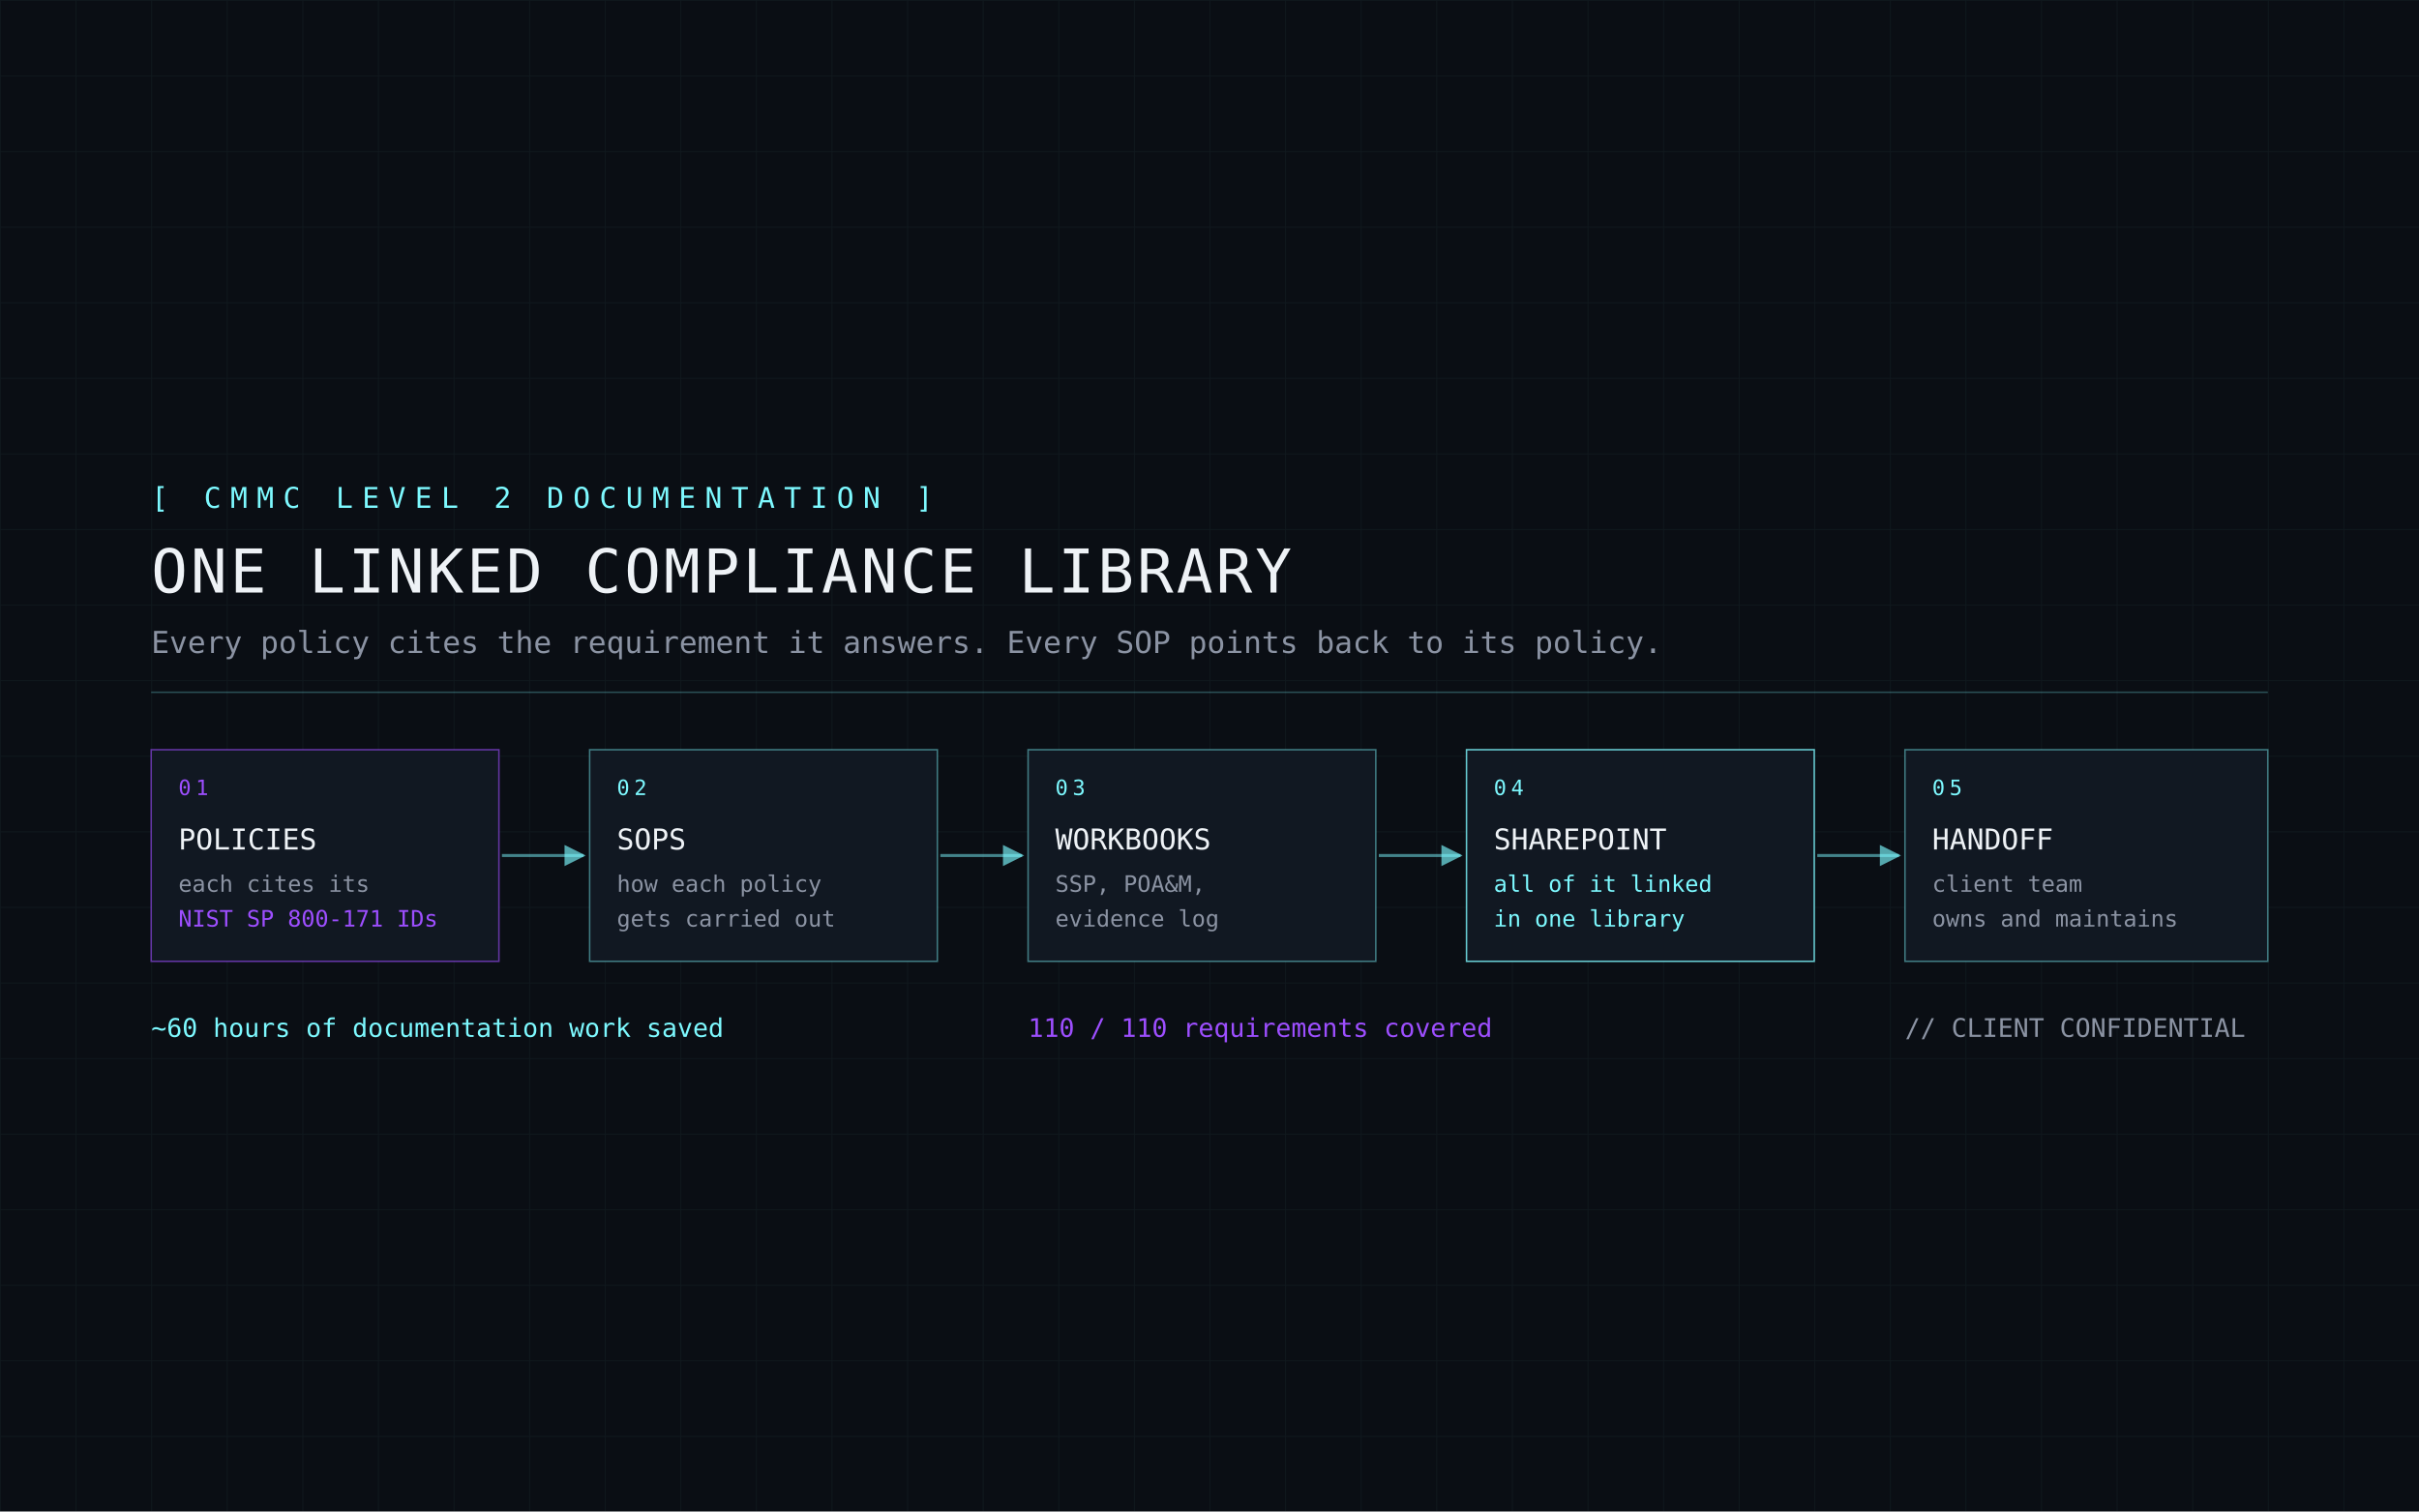
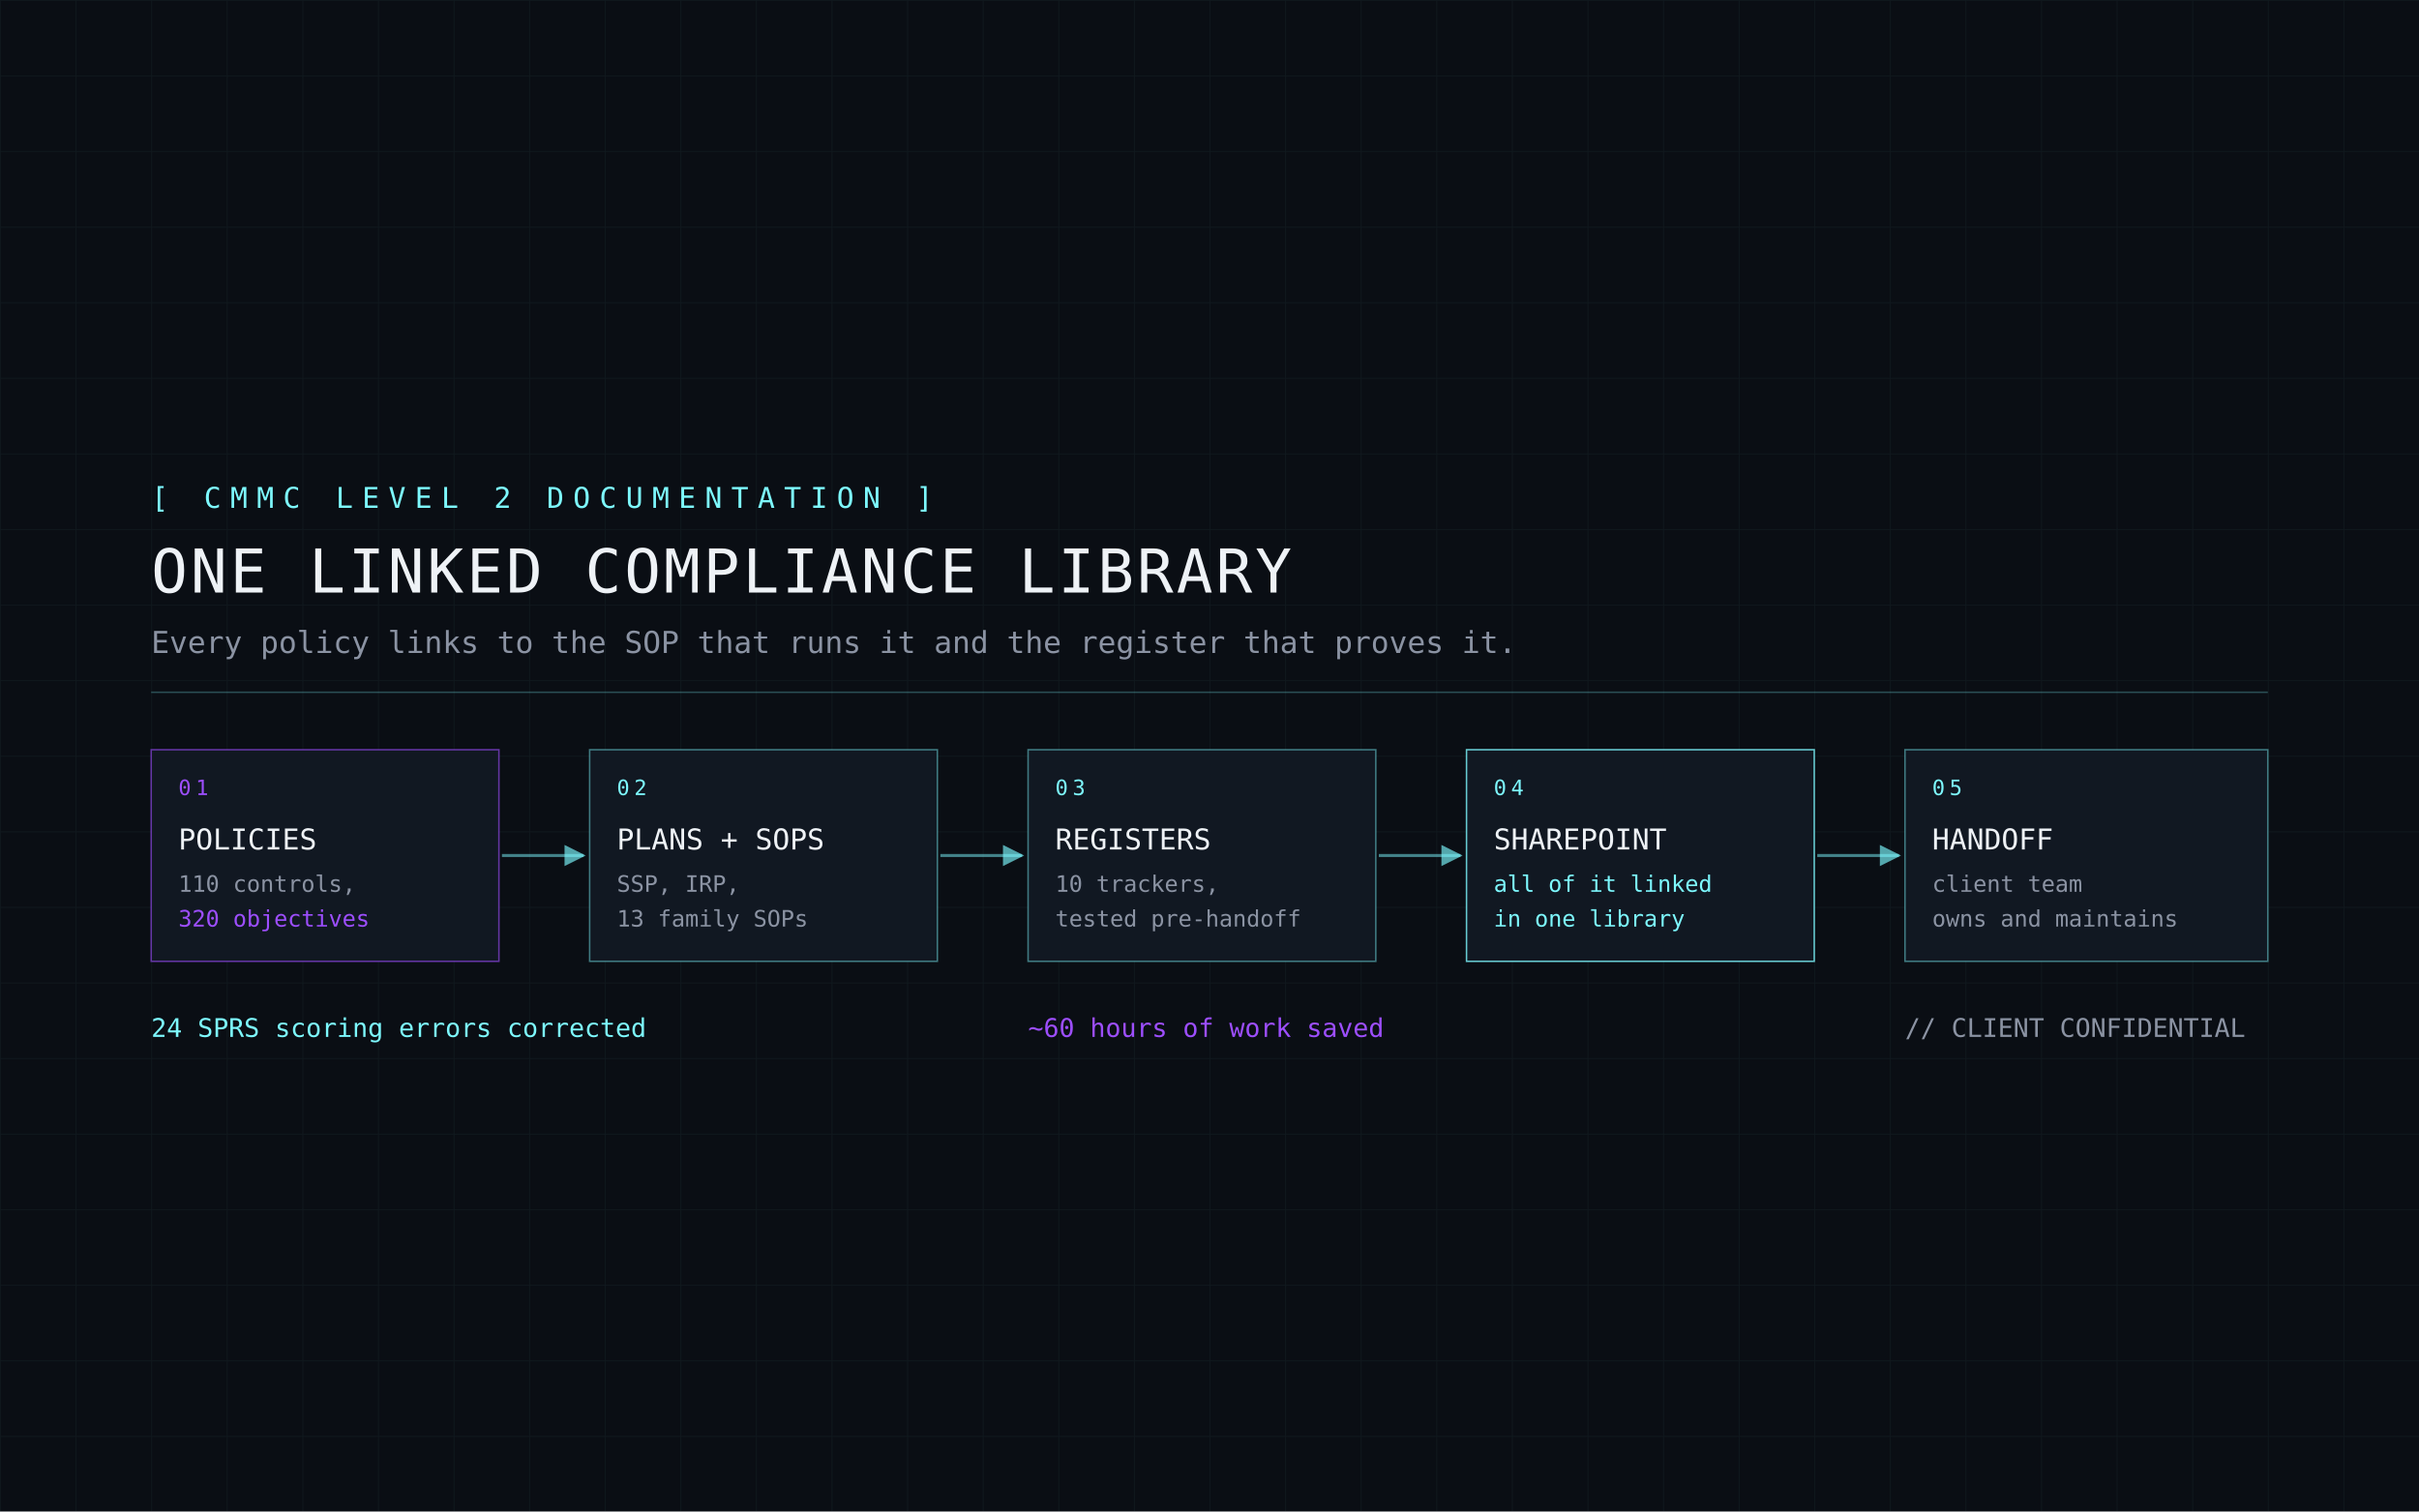
- <svg xmlns="http://www.w3.org/2000/svg" viewBox="0 0 1600 1000" width="1600" height="1000" role="img" aria-label="CMMC Level 2 documentation system: policies cite NIST SP 800-171 requirements, SOPs put each policy into practice, SSP, POA&amp;M, and evidence log workbooks track the controls, and everything is linked in one SharePoint library handed off to the client">
+ <svg xmlns="http://www.w3.org/2000/svg" viewBox="0 0 1600 1000" width="1600" height="1000" role="img" aria-label="CMMC Level 2 documentation system: 110 control policies with 320 assessment objectives, an SSP and incident response plan, 13 SOPs, and 10 registers, all linked in one SharePoint library and handed off to the client">
  <defs>
    <pattern id="cm-grid" width="50" height="50" patternUnits="userSpaceOnUse">
      <path d="M50 0H0V50" fill="none" stroke="#7DF9FF" stroke-opacity="0.05" stroke-width="1" />
    </pattern>
    <marker id="cm-arrow" viewBox="0 0 10 10" refX="9" refY="5" markerWidth="7" markerHeight="7" orient="auto-start-reverse">
      <path d="M0 0 L10 5 L0 10 z" fill="#7DF9FF" fill-opacity="0.65" />
    </marker>
  </defs>
  <rect width="1600" height="1000" fill="#0A0E14" />
  <rect width="1600" height="1000" fill="url(#cm-grid)" />
  <g font-family="ui-monospace, 'JetBrains Mono', Menlo, Consolas, monospace">
    <text x="100" y="336" fill="#7DF9FF" font-size="19" letter-spacing="6">[ CMMC LEVEL 2 DOCUMENTATION ]</text>
    <text x="100" y="392" fill="#EEF2F6" font-size="40" letter-spacing="2">ONE LINKED COMPLIANCE LIBRARY</text>
-     <text x="100" y="432" fill="#8B93A3" font-size="20">Every policy cites the requirement it answers. Every SOP points back to its policy.</text>
+     <text x="100" y="432" fill="#8B93A3" font-size="20">Every policy links to the SOP that runs it and the register that proves it.</text>
    <line x1="100" y1="458" x2="1500" y2="458" stroke="#7DF9FF" stroke-opacity="0.28" stroke-width="1" />
    <g>
      <rect x="100" y="496" width="230" height="140" fill="#111822" stroke="#9D4EFF" stroke-opacity="0.6" />
      <text x="118" y="526" fill="#9D4EFF" font-size="14" letter-spacing="3">01</text>
      <text x="118" y="562" fill="#EEF2F6" font-size="19">POLICIES</text>
-       <text x="118" y="590" fill="#8B93A3" font-size="15">each cites its</text>
-       <text x="118" y="613" fill="#9D4EFF" font-size="15">NIST SP 800-171 IDs</text>
+       <text x="118" y="590" fill="#8B93A3" font-size="15">110 controls,</text>
+       <text x="118" y="613" fill="#9D4EFF" font-size="15">320 objectives</text>
      <rect x="390" y="496" width="230" height="140" fill="#111822" stroke="#7DF9FF" stroke-opacity="0.45" />
      <text x="408" y="526" fill="#7DF9FF" font-size="14" letter-spacing="3">02</text>
-       <text x="408" y="562" fill="#EEF2F6" font-size="19">SOPS</text>
-       <text x="408" y="590" fill="#8B93A3" font-size="15">how each policy</text>
-       <text x="408" y="613" fill="#8B93A3" font-size="15">gets carried out</text>
+       <text x="408" y="562" fill="#EEF2F6" font-size="19">PLANS + SOPS</text>
+       <text x="408" y="590" fill="#8B93A3" font-size="15">SSP, IRP,</text>
+       <text x="408" y="613" fill="#8B93A3" font-size="15">13 family SOPs</text>
      <rect x="680" y="496" width="230" height="140" fill="#111822" stroke="#7DF9FF" stroke-opacity="0.45" />
      <text x="698" y="526" fill="#7DF9FF" font-size="14" letter-spacing="3">03</text>
-       <text x="698" y="562" fill="#EEF2F6" font-size="19">WORKBOOKS</text>
-       <text x="698" y="590" fill="#8B93A3" font-size="15">SSP, POA&amp;M,</text>
-       <text x="698" y="613" fill="#8B93A3" font-size="15">evidence log</text>
+       <text x="698" y="562" fill="#EEF2F6" font-size="19">REGISTERS</text>
+       <text x="698" y="590" fill="#8B93A3" font-size="15">10 trackers,</text>
+       <text x="698" y="613" fill="#8B93A3" font-size="15">tested pre-handoff</text>
      <rect x="970" y="496" width="230" height="140" fill="#111822" stroke="#7DF9FF" stroke-opacity="0.8" />
      <text x="988" y="526" fill="#7DF9FF" font-size="14" letter-spacing="3">04</text>
      <text x="988" y="562" fill="#EEF2F6" font-size="19">SHAREPOINT</text>
      <text x="988" y="590" fill="#7DF9FF" font-size="15">all of it linked</text>
      <text x="988" y="613" fill="#7DF9FF" font-size="15">in one library</text>
      <rect x="1260" y="496" width="240" height="140" fill="#111822" stroke="#7DF9FF" stroke-opacity="0.45" />
      <text x="1278" y="526" fill="#7DF9FF" font-size="14" letter-spacing="3">05</text>
      <text x="1278" y="562" fill="#EEF2F6" font-size="19">HANDOFF</text>
      <text x="1278" y="590" fill="#8B93A3" font-size="15">client team</text>
      <text x="1278" y="613" fill="#8B93A3" font-size="15">owns and maintains</text>
    </g>
    <line x1="332" y1="566" x2="386" y2="566" stroke="#7DF9FF" stroke-opacity="0.5" stroke-width="2" marker-end="url(#cm-arrow)" />
    <line x1="622" y1="566" x2="676" y2="566" stroke="#7DF9FF" stroke-opacity="0.5" stroke-width="2" marker-end="url(#cm-arrow)" />
    <line x1="912" y1="566" x2="966" y2="566" stroke="#7DF9FF" stroke-opacity="0.5" stroke-width="2" marker-end="url(#cm-arrow)" />
    <line x1="1202" y1="566" x2="1256" y2="566" stroke="#7DF9FF" stroke-opacity="0.5" stroke-width="2" marker-end="url(#cm-arrow)" />
-     <text x="100" y="686" fill="#7DF9FF" font-size="17">~60 hours of documentation work saved</text>
-     <text x="680" y="686" fill="#9D4EFF" font-size="17">110 / 110 requirements covered</text>
+     <text x="100" y="686" fill="#7DF9FF" font-size="17">24 SPRS scoring errors corrected</text>
+     <text x="680" y="686" fill="#9D4EFF" font-size="17">~60 hours of work saved</text>
    <text x="1260" y="686" fill="#8B93A3" font-size="17">// CLIENT CONFIDENTIAL</text>
  </g>
</svg>
